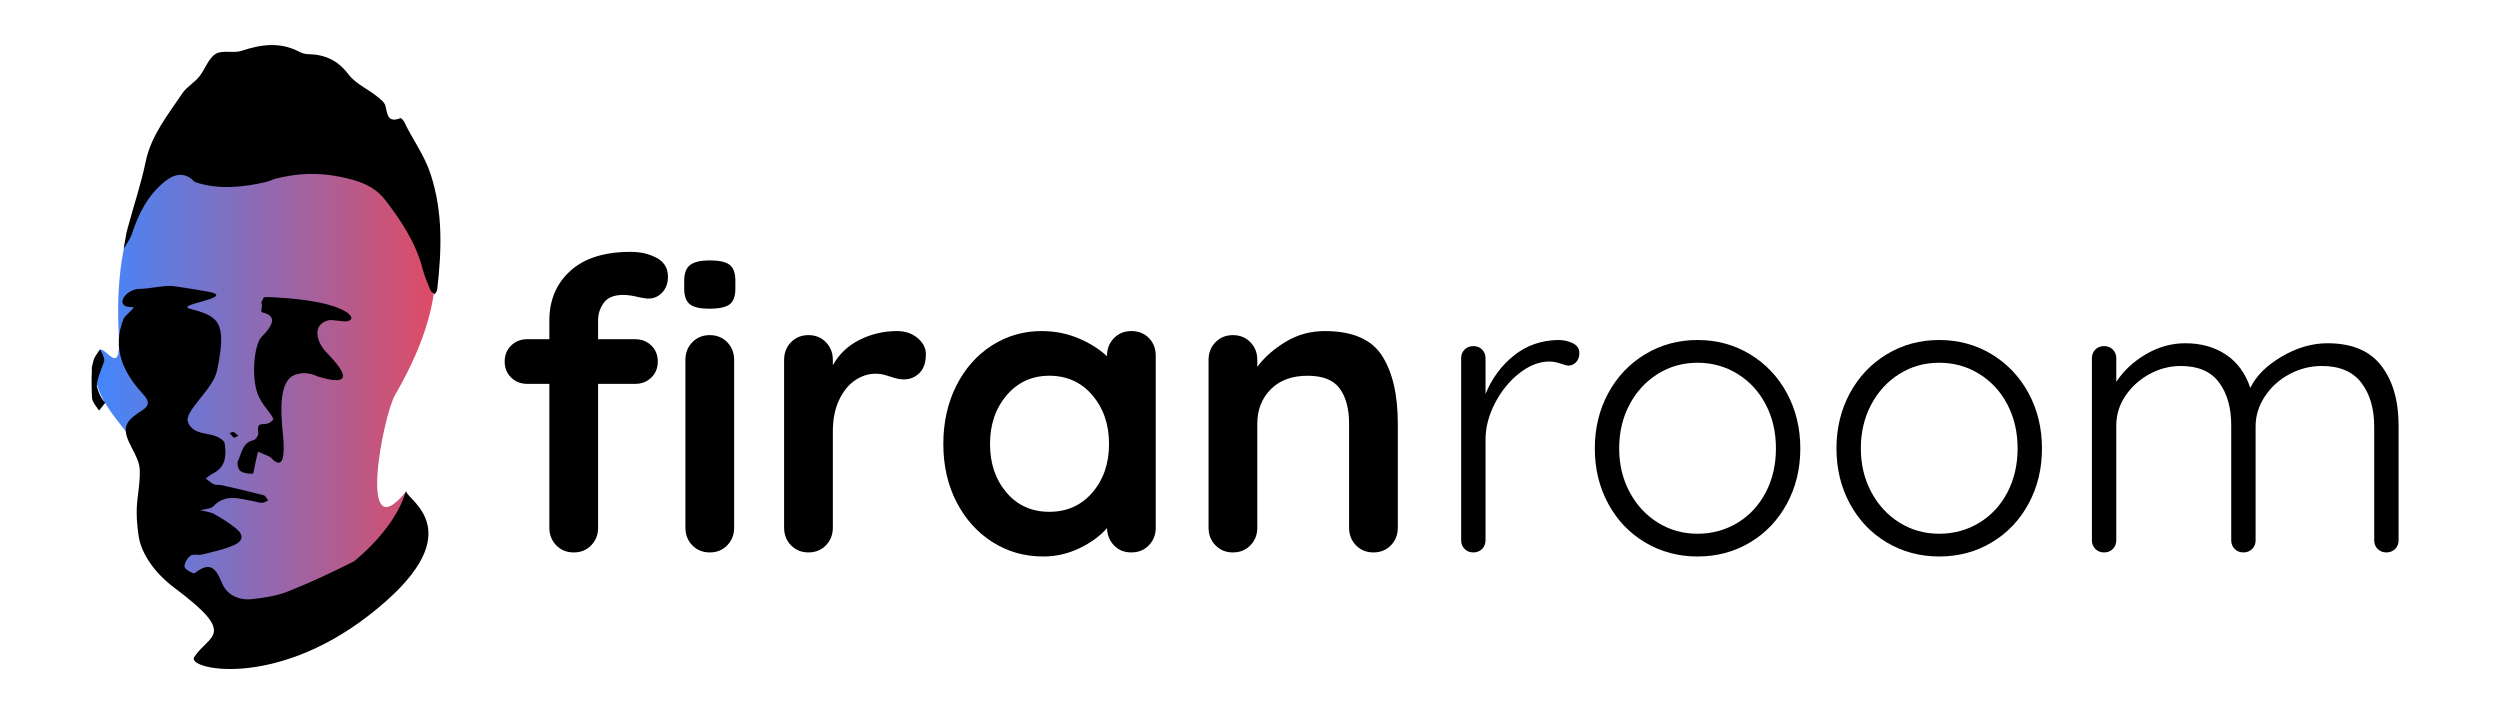
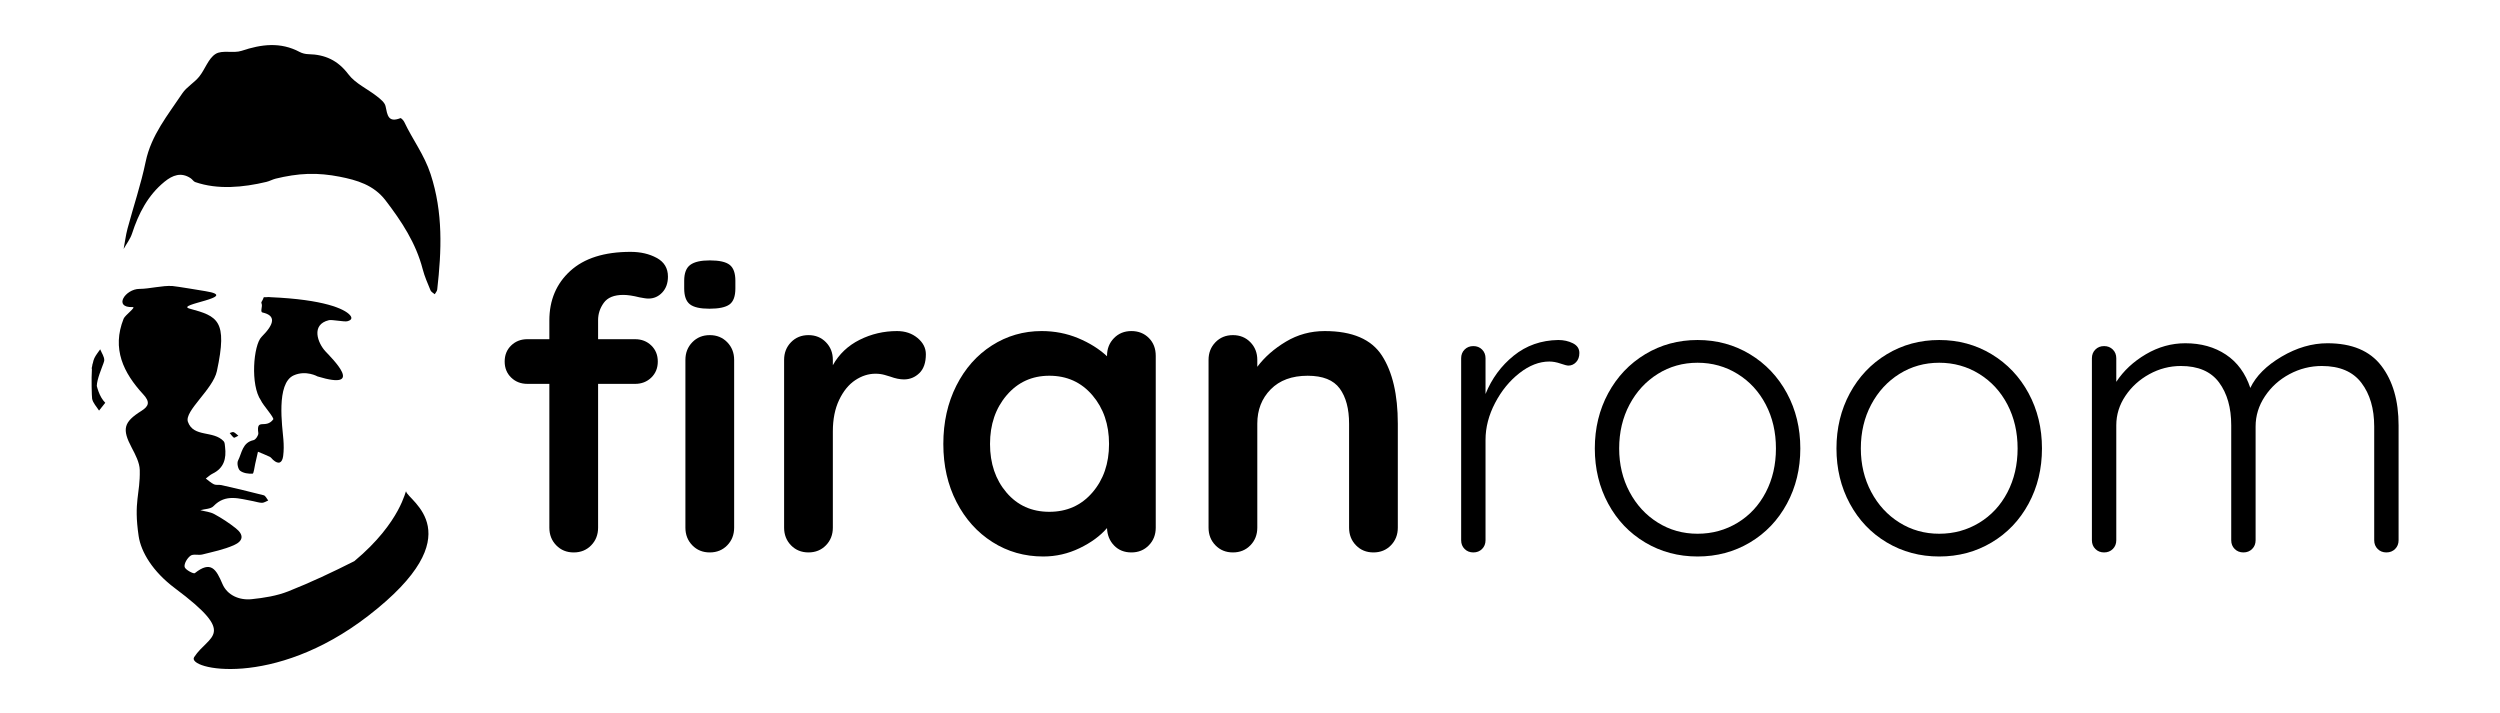
<svg xmlns="http://www.w3.org/2000/svg" version="1.1" id="Layer_1" x="0px" y="0px" width="284.254px" height="81px" viewBox="0 0 284.254 81" enable-background="new 0 0 284.254 81" xml:space="preserve">
  <g id="Layer_2">
-     <linearGradient id="SVGID_1_" gradientUnits="userSpaceOnUse" x1="10.791" y1="37.042" x2="49.527" y2="37.042" gradientTransform="matrix(1 0 0 -1 -0.0151 80.6992)">
-       <stop offset="0" style="stop-color:#4287FD" />
-       <stop offset="1" style="stop-color:#DF4B64" />
-     </linearGradient>
    <path fill="url(#SVGID_1_)" d="M44.917,44.917c14.352-24.778-9.5-29.083-9.5-29.083S11.934,8.502,13.51,38.167   c0.281,5.292-1.781,0.518-2.318,1.832c-2.118,5.183,4.517,9.417,4.974,12.043C19.922,73.602,21.792,62.292,26.61,69   c1.499,2.087,5.415,3.664,7.828,3.202c1.407-0.271,2.732-1.022,3.99-1.677c0.858-0.641,9.846-7.715,7.748-14.644   C40.542,62.811,43.555,47.268,44.917,44.917z" />
  </g>
  <g id="Layer_1_1_">
    <g enable-background="new    ">
      <path d="M68.65,34.434c-0.432,0.6-0.646,1.255-0.646,1.962v2.171h4.202c0.739,0,1.354,0.239,1.847,0.716    c0.492,0.478,0.739,1.085,0.739,1.824s-0.247,1.347-0.739,1.824c-0.493,0.478-1.108,0.716-1.847,0.716h-4.202v16.348    c0,0.802-0.262,1.471-0.785,2.009c-0.524,0.539-1.186,0.809-1.986,0.809c-0.801,0-1.463-0.27-1.986-0.809    c-0.524-0.538-0.785-1.207-0.785-2.009V43.646h-2.494c-0.739,0-1.355-0.238-1.847-0.716c-0.493-0.478-0.739-1.085-0.739-1.824    s0.246-1.347,0.739-1.824c0.492-0.477,1.108-0.716,1.847-0.716h2.494v-2.124c0-2.31,0.792-4.187,2.378-5.635    c1.585-1.446,3.871-2.17,6.858-2.17c1.139,0,2.131,0.23,2.979,0.692c0.847,0.462,1.27,1.171,1.27,2.124    c0,0.739-0.216,1.34-0.646,1.802c-0.432,0.462-0.955,0.692-1.57,0.692c-0.154,0-0.316-0.015-0.485-0.046    c-0.169-0.03-0.346-0.062-0.531-0.093c-0.739-0.185-1.355-0.277-1.848-0.277C69.819,33.532,69.081,33.833,68.65,34.434z     M78.44,34.595c-0.431-0.338-0.646-0.938-0.646-1.801v-0.878c0-0.861,0.231-1.462,0.693-1.801s1.201-0.508,2.217-0.508    c1.077,0,1.831,0.169,2.263,0.508c0.431,0.339,0.646,0.939,0.646,1.801v0.878c0,0.894-0.224,1.501-0.669,1.824    c-0.447,0.323-1.208,0.484-2.286,0.484C79.61,35.103,78.871,34.934,78.44,34.595z M82.689,62.003    c-0.524,0.539-1.186,0.809-1.986,0.809c-0.801,0-1.463-0.27-1.986-0.809c-0.524-0.538-0.785-1.207-0.785-2.009V40.922    c0-0.801,0.261-1.47,0.785-2.009c0.523-0.539,1.185-0.809,1.986-0.809c0.8,0,1.462,0.27,1.986,0.809    c0.523,0.539,0.785,1.208,0.785,2.009v19.072C83.474,60.796,83.212,61.465,82.689,62.003z" />
      <path d="M104.325,38.428c0.63,0.524,0.947,1.14,0.947,1.848c0,0.954-0.247,1.67-0.739,2.147c-0.493,0.478-1.078,0.716-1.755,0.716    c-0.461,0-0.985-0.107-1.57-0.323c-0.092-0.03-0.3-0.093-0.624-0.186c-0.323-0.092-0.669-0.138-1.039-0.138    c-0.801,0-1.57,0.246-2.309,0.738c-0.739,0.493-1.347,1.24-1.824,2.24c-0.478,1.001-0.716,2.193-0.716,3.579v10.944    c0,0.802-0.262,1.471-0.785,2.009c-0.524,0.539-1.186,0.809-1.986,0.809c-0.801,0-1.462-0.27-1.986-0.809    c-0.523-0.538-0.785-1.207-0.785-2.009V40.922c0-0.801,0.261-1.47,0.785-2.009s1.185-0.809,1.986-0.809    c0.8,0,1.462,0.27,1.986,0.809c0.523,0.539,0.785,1.208,0.785,2.009v0.601c0.708-1.263,1.724-2.225,3.048-2.887    s2.74-0.993,4.249-0.993C102.916,37.643,103.693,37.904,104.325,38.428z" />
      <path d="M130.625,38.428c0.523,0.524,0.785,1.201,0.785,2.032v19.534c0,0.802-0.262,1.471-0.785,2.009    c-0.524,0.539-1.186,0.809-1.986,0.809c-0.801,0-1.455-0.261-1.962-0.785c-0.508-0.523-0.778-1.185-0.808-1.985    c-0.77,0.893-1.809,1.655-3.117,2.285c-1.309,0.631-2.687,0.947-4.133,0.947c-2.125,0-4.049-0.546-5.773-1.64    c-1.725-1.093-3.087-2.609-4.087-4.549c-1.001-1.939-1.501-4.141-1.501-6.604s0.492-4.672,1.478-6.627    c0.985-1.955,2.332-3.479,4.041-4.572c1.709-1.093,3.594-1.64,5.657-1.64c1.478,0,2.863,0.271,4.157,0.809    c1.293,0.539,2.385,1.224,3.279,2.055V40.46c0-0.801,0.261-1.47,0.785-2.009c0.523-0.538,1.185-0.809,1.986-0.809    C129.439,37.643,130.101,37.904,130.625,38.428z M124.206,56c1.262-1.462,1.894-3.302,1.894-5.519s-0.632-4.064-1.894-5.542    c-1.263-1.478-2.895-2.217-4.896-2.217c-1.97,0-3.587,0.739-4.849,2.217c-1.263,1.478-1.894,3.325-1.894,5.542    s0.624,4.057,1.87,5.519c1.247,1.463,2.871,2.193,4.872,2.193C121.311,58.193,122.943,57.463,124.206,56z" />
      <path d="M157.133,40.437c1.2,1.863,1.801,4.441,1.801,7.735v11.822c0,0.802-0.262,1.471-0.785,2.009    c-0.523,0.539-1.186,0.809-1.986,0.809s-1.463-0.27-1.985-0.809c-0.524-0.538-0.785-1.207-0.785-2.009V48.172    c0-1.692-0.354-3.024-1.062-3.994c-0.709-0.97-1.926-1.455-3.648-1.455c-1.787,0-3.188,0.516-4.203,1.547    c-1.016,1.032-1.523,2.332-1.523,3.902v11.822c0,0.802-0.262,1.471-0.786,2.009c-0.524,0.539-1.186,0.809-1.986,0.809    c-0.801,0-1.462-0.27-1.986-0.809c-0.523-0.538-0.785-1.207-0.785-2.009V40.922c0-0.801,0.261-1.47,0.785-2.009    s1.185-0.809,1.986-0.809c0.8,0,1.462,0.27,1.986,0.809s0.786,1.208,0.786,2.009v0.785c0.831-1.108,1.916-2.063,3.256-2.863    c1.339-0.801,2.809-1.201,4.41-1.201C153.762,37.643,155.932,38.574,157.133,40.437z" />
    </g>
    <g enable-background="new    ">
      <path d="M178.838,39.028c0.492,0.247,0.738,0.616,0.738,1.108c0,0.432-0.123,0.777-0.369,1.039    c-0.247,0.262-0.539,0.393-0.877,0.393c-0.155,0-0.455-0.077-0.901-0.231c-0.446-0.153-0.87-0.23-1.271-0.23    c-1.139,0-2.27,0.438-3.394,1.316c-1.124,0.877-2.048,2.009-2.771,3.394c-0.725,1.386-1.086,2.787-1.086,4.203v11.406    c0,0.4-0.131,0.732-0.393,0.993c-0.262,0.262-0.593,0.393-0.992,0.393c-0.4,0-0.732-0.131-0.993-0.393    c-0.263-0.261-0.393-0.593-0.393-0.993V40.737c0-0.4,0.13-0.731,0.393-0.993c0.261-0.262,0.593-0.393,0.993-0.393    c0.399,0,0.73,0.131,0.992,0.393s0.393,0.593,0.393,0.993v4.063c0.708-1.755,1.778-3.21,3.21-4.364s3.117-1.747,5.057-1.777    C177.791,38.659,178.345,38.782,178.838,39.028z" />
      <path d="M203.176,57.27c-1.017,1.879-2.418,3.349-4.203,4.41c-1.785,1.063-3.771,1.594-5.957,1.594    c-2.187,0-4.172-0.531-5.957-1.594c-1.787-1.062-3.188-2.531-4.203-4.41c-1.016-1.877-1.523-3.972-1.523-6.28    c0-2.31,0.508-4.402,1.523-6.281c1.016-1.877,2.416-3.354,4.203-4.433c1.785-1.077,3.771-1.616,5.957-1.616    c2.186,0,4.172,0.539,5.957,1.616c1.785,1.078,3.187,2.556,4.203,4.433c1.016,1.879,1.523,3.972,1.523,6.281    C204.699,53.298,204.191,55.393,203.176,57.27z M200.773,46.002c-0.77-1.479-1.84-2.64-3.209-3.487    c-1.371-0.846-2.887-1.27-4.549-1.27s-3.172,0.424-4.525,1.27c-1.355,0.848-2.426,2.009-3.21,3.487    c-0.785,1.478-1.178,3.14-1.178,4.987c0,1.816,0.393,3.464,1.178,4.941c0.784,1.478,1.854,2.64,3.21,3.486    c1.354,0.848,2.863,1.271,4.525,1.271s3.178-0.416,4.549-1.247c1.369-0.831,2.439-1.986,3.209-3.464s1.154-3.141,1.154-4.987    C201.928,49.142,201.543,47.479,200.773,46.002z" />
      <path d="M230.652,57.27c-1.016,1.879-2.418,3.349-4.203,4.41c-1.785,1.063-3.771,1.594-5.957,1.594s-4.172-0.531-5.957-1.594    c-1.786-1.062-3.187-2.531-4.203-4.41c-1.016-1.877-1.523-3.972-1.523-6.28c0-2.31,0.508-4.402,1.523-6.281    c1.017-1.877,2.417-3.354,4.203-4.433c1.785-1.077,3.771-1.616,5.957-1.616s4.172,0.539,5.957,1.616    c1.785,1.078,3.188,2.556,4.203,4.433c1.016,1.879,1.523,3.972,1.523,6.281C232.176,53.298,231.668,55.393,230.652,57.27z     M228.251,46.002c-0.771-1.479-1.841-2.64-3.21-3.487c-1.37-0.846-2.887-1.27-4.549-1.27s-3.171,0.424-4.525,1.27    c-1.355,0.848-2.425,2.009-3.209,3.487c-0.785,1.478-1.178,3.14-1.178,4.987c0,1.816,0.393,3.464,1.178,4.941    c0.784,1.478,1.854,2.64,3.209,3.486c1.354,0.848,2.863,1.271,4.525,1.271s3.179-0.416,4.549-1.247    c1.369-0.831,2.439-1.986,3.21-3.464c0.769-1.478,1.154-3.141,1.154-4.987C229.405,49.142,229.02,47.479,228.251,46.002z" />
      <path d="M270.76,41.591c1.309,1.709,1.963,3.965,1.963,6.766v13.069c0,0.4-0.131,0.732-0.393,0.993    c-0.262,0.262-0.594,0.393-0.992,0.393c-0.401,0-0.732-0.131-0.994-0.393c-0.262-0.261-0.393-0.593-0.393-0.993V48.495    c0-2.031-0.484-3.687-1.454-4.964s-2.471-1.917-4.503-1.917c-1.293,0-2.517,0.309-3.672,0.924    c-1.154,0.616-2.086,1.455-2.793,2.517c-0.709,1.063-1.063,2.21-1.063,3.44v12.931c0,0.4-0.131,0.732-0.393,0.993    c-0.262,0.262-0.594,0.393-0.992,0.393c-0.4,0-0.732-0.131-0.994-0.393c-0.262-0.261-0.393-0.593-0.393-0.993V48.356    c0-2.001-0.461-3.625-1.385-4.872c-0.924-1.246-2.371-1.87-4.341-1.87c-1.263,0-2.456,0.309-3.579,0.924    c-1.125,0.616-2.032,1.439-2.725,2.471c-0.693,1.032-1.039,2.147-1.039,3.348v13.069c0,0.4-0.131,0.732-0.393,0.993    c-0.262,0.262-0.594,0.393-0.993,0.393c-0.4,0-0.731-0.131-0.993-0.393c-0.262-0.261-0.393-0.593-0.393-0.993V40.737    c0-0.4,0.131-0.731,0.393-0.993s0.593-0.393,0.993-0.393c0.399,0,0.731,0.131,0.993,0.393s0.393,0.593,0.393,0.993v2.678    c0.831-1.262,1.955-2.309,3.371-3.14c1.416-0.832,2.909-1.247,4.479-1.247c1.785,0,3.325,0.432,4.618,1.293    c1.293,0.862,2.217,2.124,2.771,3.787c0.646-1.354,1.83-2.54,3.555-3.557c1.725-1.016,3.465-1.523,5.219-1.523    C267.412,39.028,269.451,39.883,270.76,41.591z" />
    </g>
    <g>
      <path d="M37.404,36.403c0.326-0.079,1.738,0.206,2.071,0.127c0.463-0.112,0.632-0.35,0.315-0.706    c-0.63-0.71-2.961-1.77-9.022-2.032c-0.058-0.004-0.137-0.012-0.228-0.019c-0.867,0.089-0.347-0.179-0.813,0.569    c-0.029,0.044,0.008,0.105,0.008,0.158c0.165,0.343-0.208,0.957,0.123,1.033c1.469,0.334,1.433,1.222-0.123,2.777    c-0.916,0.915-1.299,5.488-0.053,7.241l-0.004,0.002c0.223,0.502,1.528,1.95,1.389,2.133c-0.865,1.147-1.95-0.215-1.695,1.558    c0.032,0.247-0.304,0.75-0.544,0.8c-1.279,0.277-1.323,1.469-1.763,2.327c-0.147,0.289-0.005,0.97,0.243,1.157    c0.362,0.277,0.943,0.357,1.419,0.328c0.123-0.008,0.203-0.738,0.295-1.137c0.105-0.451,0.207-0.904,0.308-1.355    c0.445,0.188,0.899,0.361,1.338,0.572c0.146,0.067,0.249,0.232,0.375,0.346c0.66,0.595,1.051,0.326,1.153-0.43    c0.083-0.619,0.075-1.258,0.026-1.883c-0.113-1.431-0.863-6.375,1.174-7.289c1.397-0.625,2.709,0.121,2.709,0.121    c5.467,1.663,1.648-2.039,0.886-2.865C36.146,39.024,35.306,36.903,37.404,36.403z" />
      <path d="M46.175,55.882c-0.058-0.288-0.518,3.45-5.886,7.921c-2.455,1.241-4.95,2.418-7.505,3.43    c-1.309,0.52-2.766,0.748-4.178,0.895c-1.403,0.145-2.769-0.456-3.313-1.73c-0.708-1.66-1.301-2.701-3.142-1.229    c-0.136,0.112-1.101-0.394-1.16-0.711c-0.074-0.384,0.306-1.009,0.675-1.274c0.313-0.229,0.903-0.025,1.341-0.138    c1.203-0.306,2.446-0.556,3.576-1.054c1.117-0.492,1.154-1.195,0.218-1.934c-0.76-0.601-1.583-1.141-2.435-1.604    c-0.471-0.256-1.055-0.303-1.588-0.444c0.51-0.144,1.181-0.128,1.494-0.458c1.383-1.453,2.955-0.84,4.508-0.57    c0.341,0.061,0.677,0.188,1.015,0.188c0.235-0.004,0.471-0.171,0.704-0.264c-0.17-0.205-0.306-0.537-0.514-0.594    c-1.593-0.418-3.2-0.787-4.805-1.154c-0.274-0.063-0.601,0.023-0.844-0.086c-0.341-0.157-0.627-0.437-0.937-0.661    c0.256-0.188,0.493-0.423,0.775-0.558c1.299-0.629,1.574-1.724,1.417-3.025c-0.025-0.225-0.025-0.514-0.161-0.658    c-1.162-1.258-3.428-0.404-4.063-2.207c-0.432-1.225,2.848-3.691,3.294-5.766c1.244-5.779,0.085-6.242-3.104-7.106    c-1.758-0.477,5.908-1.317,1.81-1.984c-0.277-0.047-3.313-0.555-3.753-0.586c-1.146-0.08-2.609,0.325-3.754,0.327    c-1.617,0-3.018,2.155-0.776,2.068c0.442-0.015-0.868,0.923-1.027,1.319c-1.367,3.425-0.021,6.158,2.226,8.599    c0.782,0.85,0.675,1.333-0.205,1.885c-2.042,1.28-2.214,2.078-1.099,4.189c0.418,0.795,0.891,1.683,0.912,2.539    c0.063,2.74-0.716,3.541-0.126,7.512c0.269,1.793,1.587,4.025,4.123,5.921c7.213,5.392,3.854,5.274,2.188,7.836    c-0.892,1.367,8.989,3.644,19.781-4.687C53.981,60.675,46.382,56.918,46.175,55.882z" />
      <path d="M48.961,19.799c-0.718-2.2-2.049-3.925-2.99-5.919c-0.087-0.188-0.363-0.479-0.443-0.447    c-1.398,0.552-1.482-0.354-1.689-1.35c-0.086-0.429-0.584-0.82-0.975-1.127c-1.081-0.851-2.454-1.456-3.25-2.507    c-1.205-1.599-2.66-2.25-4.546-2.29c-0.335-0.007-0.701-0.092-0.992-0.248c-2.188-1.167-4.357-0.884-6.606-0.133    c-0.931,0.311-2.203-0.122-2.959,0.356c-0.832,0.523-1.192,1.753-1.869,2.589c-0.56,0.691-1.424,1.161-1.912,1.893    c-1.631,2.453-3.539,4.738-4.169,7.776c-0.531,2.565-1.382,5.063-2.061,7.599c-0.202,0.758-0.297,1.546-0.442,2.318l0.003-0.006    c0.321-0.581,0.749-1.127,0.952-1.746c0.742-2.278,1.787-4.337,3.688-5.891c0.933-0.76,1.902-1.117,2.977-0.401    c0.208,0.138,0.322,0.369,0.518,0.437c2.555,0.887,5.457,0.61,8.092-0.02c0.355-0.083,0.697-0.28,1.047-0.367    c1.204-0.295,2.454-0.503,3.688-0.542c1.193-0.038,2.412,0.086,3.585,0.316c1.98,0.39,3.879,0.936,5.227,2.692    c1.829,2.39,3.456,4.854,4.223,7.816c0.214,0.829,0.568,1.625,0.895,2.421c0.075,0.18,0.314,0.292,0.479,0.437    c0.097-0.177,0.262-0.347,0.281-0.532C50.211,28.511,50.395,24.182,48.961,19.799z" />
      <path d="M11.007,43.884c0.019-0.786,0.554-1.997,0.763-2.597c0.029-0.087,0.055-0.162,0.067-0.219    c0.009-0.031,0.015-0.059,0.015-0.083c0.031-0.408-0.292-0.844-0.46-1.268c-0.224,0.331-0.486,0.638-0.658,0.996    c-0.04,0.081-0.07,0.171-0.1,0.262c-0.005,0.026-0.012,0.051-0.02,0.077c-0.02,0.075-0.039,0.153-0.057,0.237l0,0l0,0    c-0.032,0.051-0.056,0.172-0.077,0.335l0,0c-0.019,0.078-0.035,0.154-0.056,0.244c0.007,0.021,0.016,0.051,0.026,0.083l0,0    c-0.072,1.103-0.016,3.167,0.025,3.392c0.096,0.479,0.507,0.898,0.787,1.342c0.213-0.267,0.425-0.533,0.707-0.888    c-0.339-0.343-0.576-0.772-0.749-1.229C11.135,44.344,11.062,44.113,11.007,43.884z" />
      <path d="M26.554,49.133c-0.123-0.039-0.29,0.063-0.438,0.104c0.155,0.182,0.291,0.388,0.478,0.531    c0.051,0.039,0.244-0.104,0.51-0.225C26.859,49.354,26.724,49.189,26.554,49.133z" />
    </g>
  </g>
</svg>
